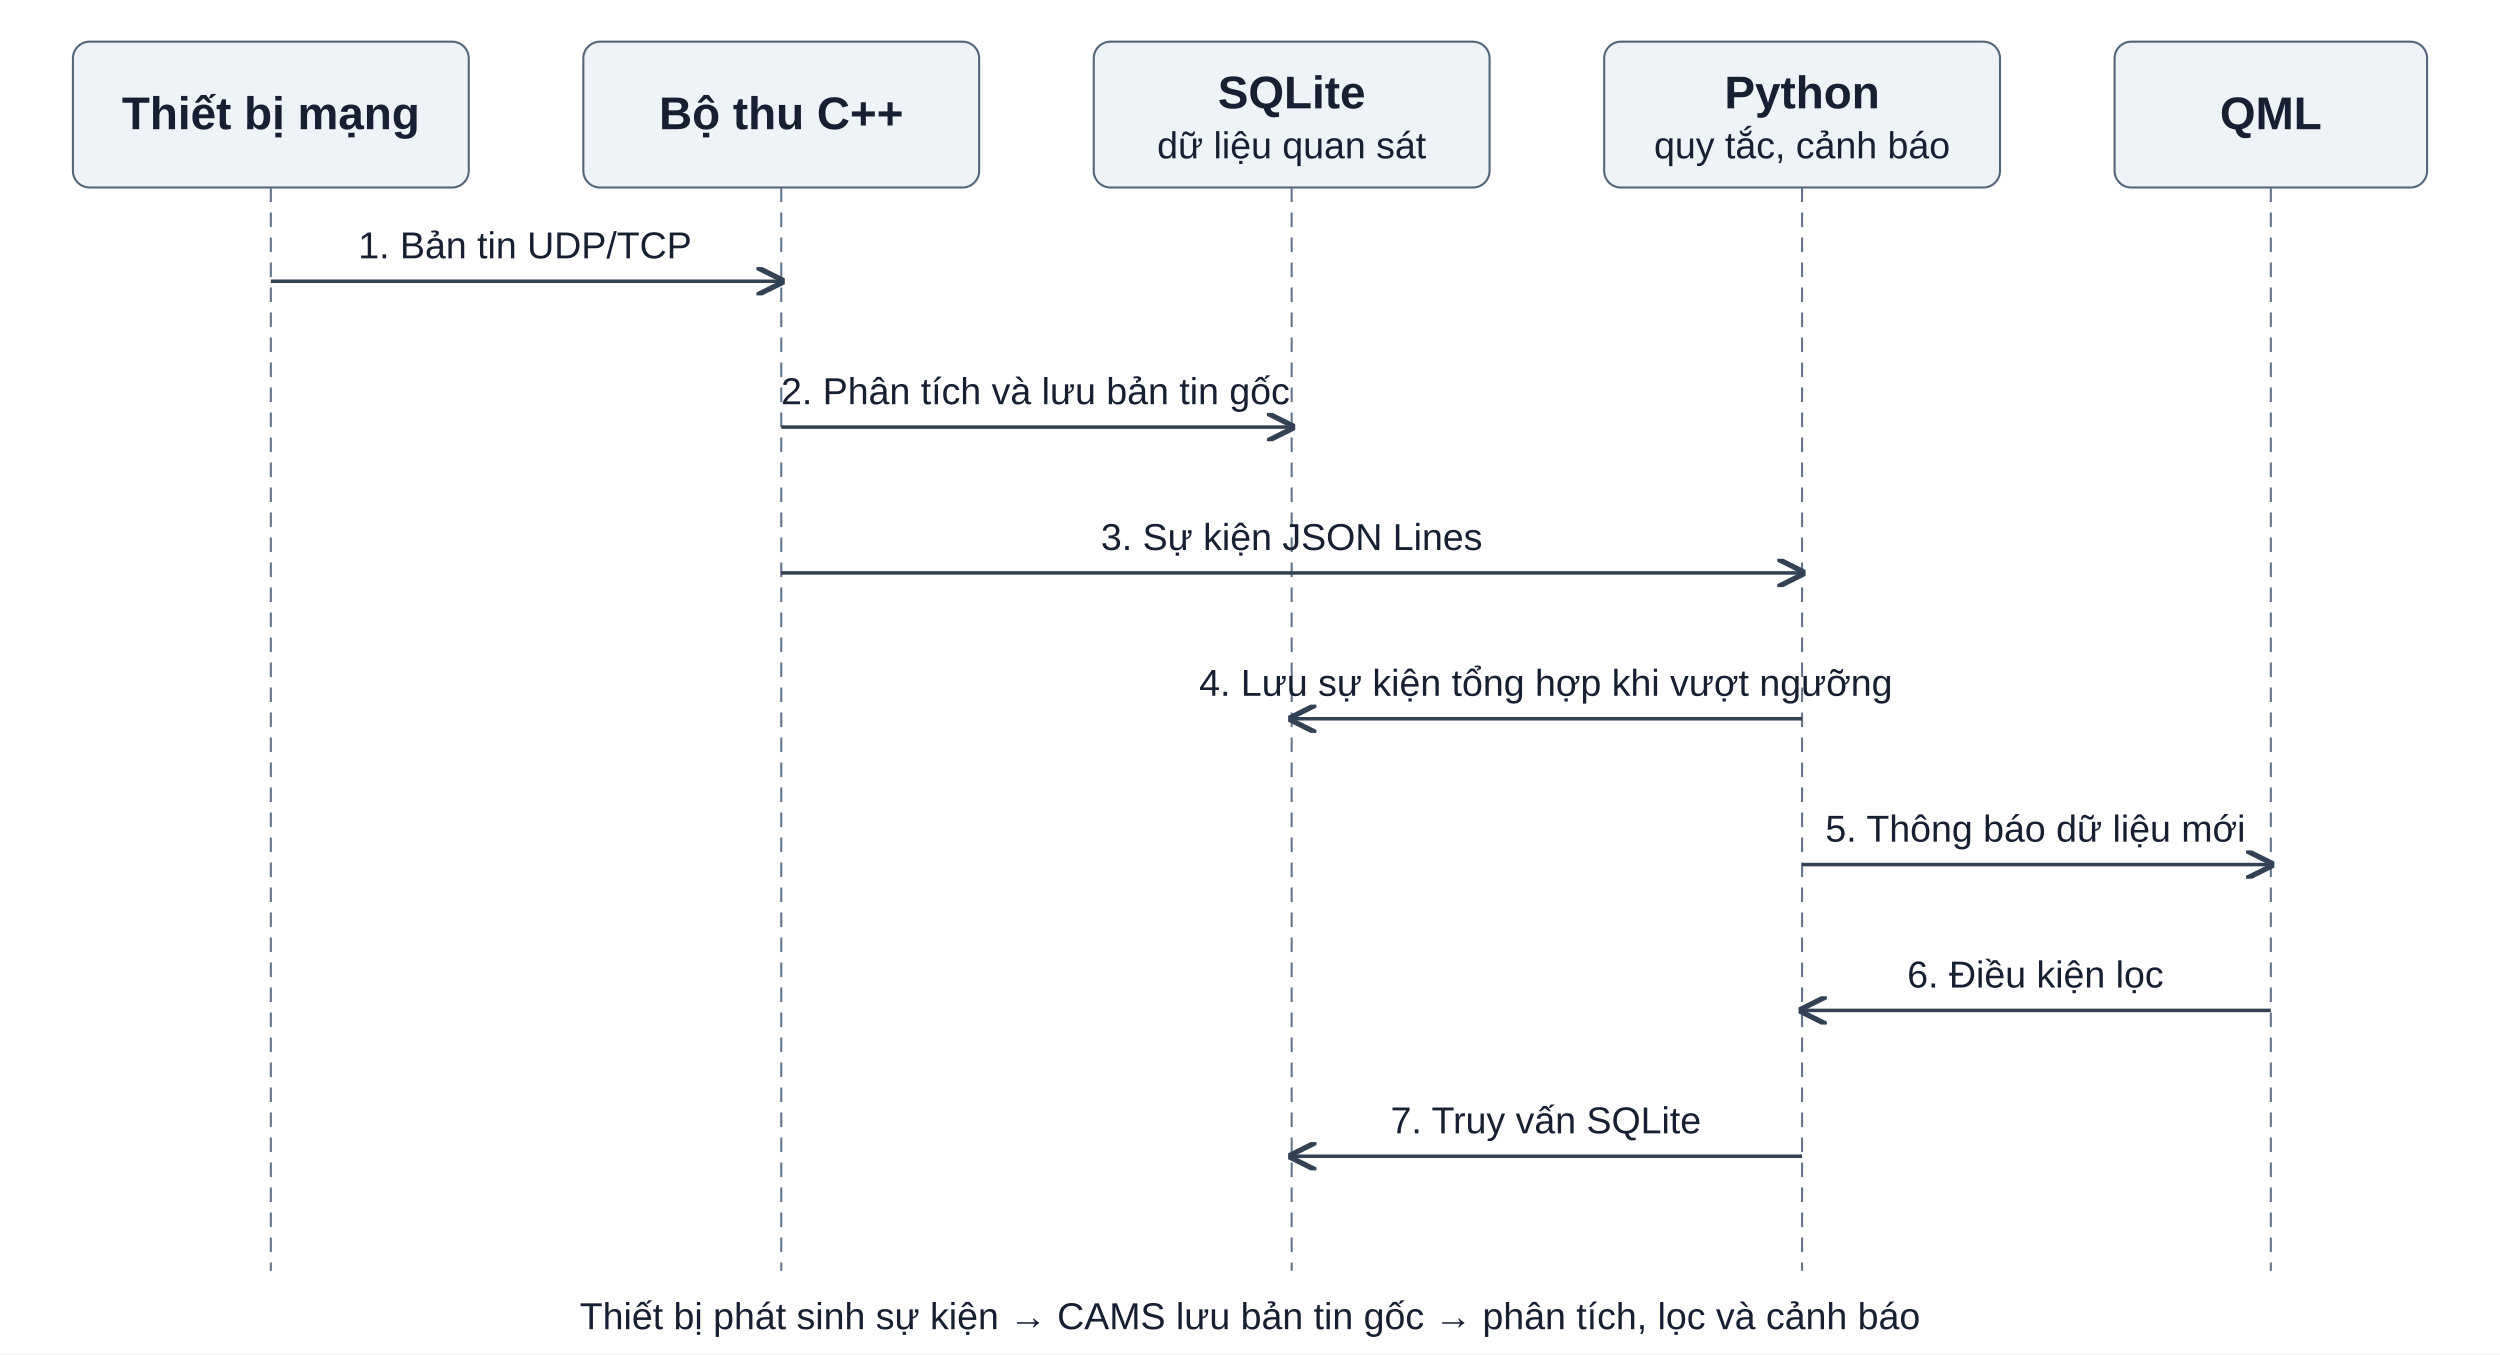
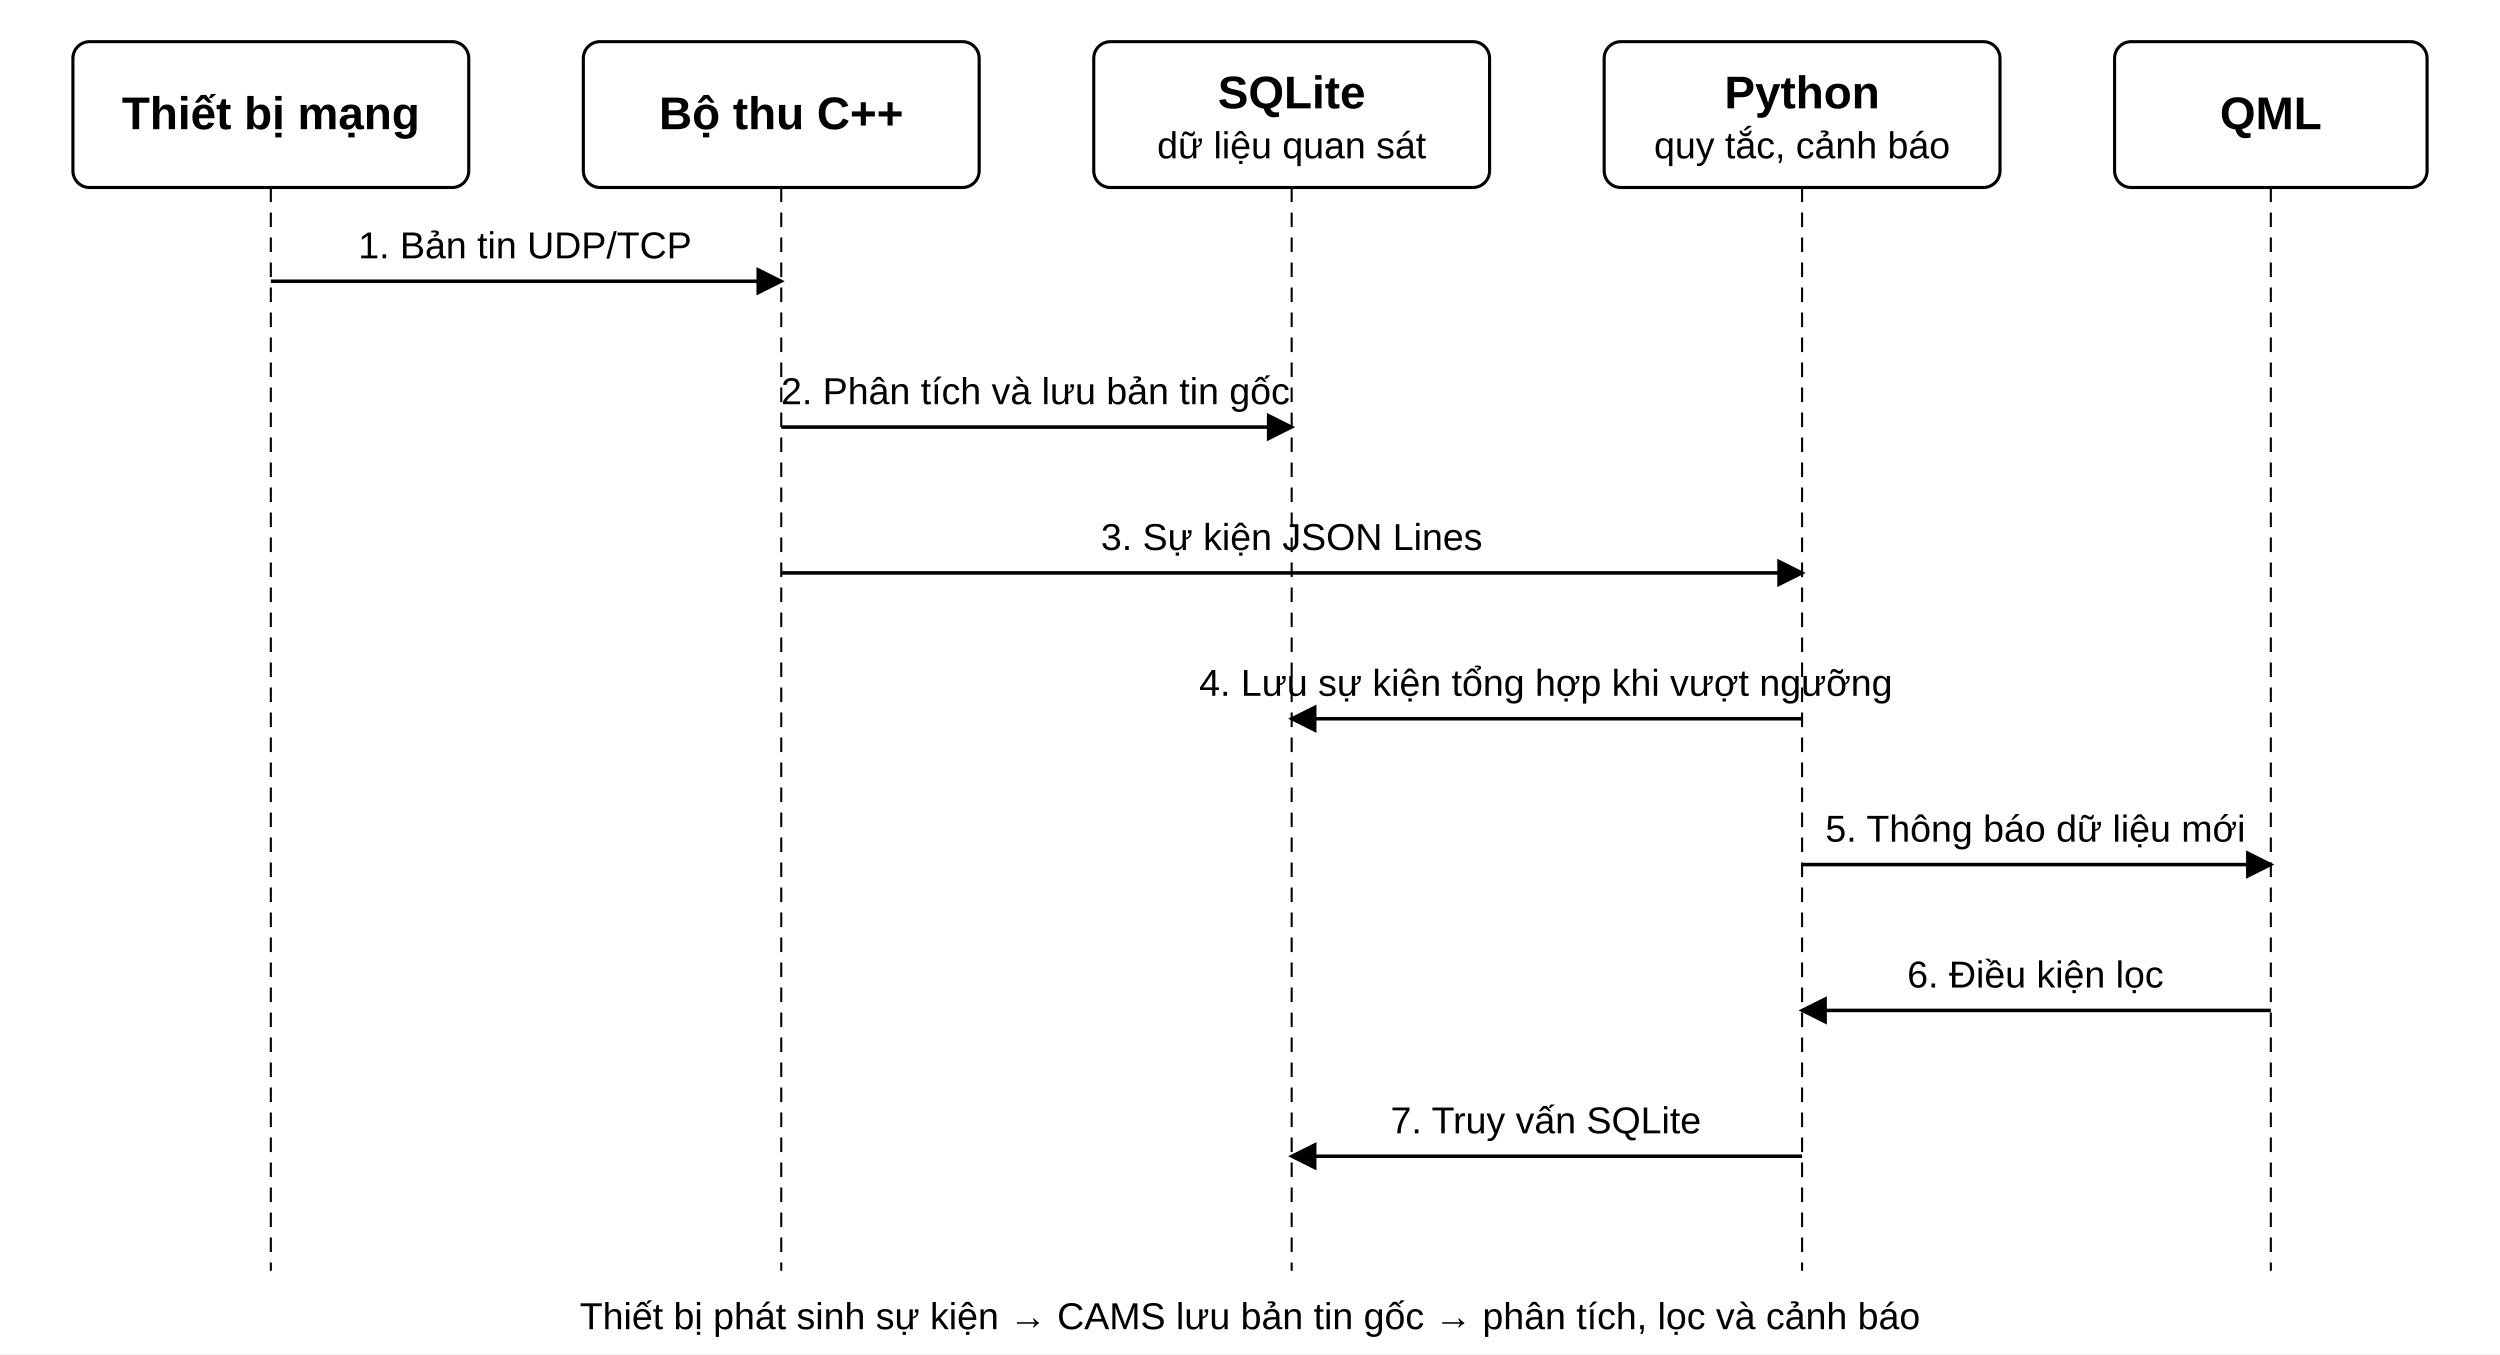
<svg xmlns="http://www.w3.org/2000/svg" width="1200" height="650" viewBox="0 0 1200 650">
  <defs>
    <marker id="a" markerWidth="8" markerHeight="8" refX="7" refY="4" orient="auto">
-       <path d="M0,0 L8,4 L0,8" fill="none" stroke="#334155" stroke-width="1.5" />
+       <path d="M0,0 L8,4 L0,8 z" fill="#000000" />
    </marker>
-     <style>text{font-family:'Liberation Sans',sans-serif;fill:#172033}.head{font-size:22px;font-weight:700}.label{font-size:18px}.life{stroke:#64748b;stroke-dasharray:7 5}.msg{stroke:#334155;stroke-width:1.7;marker-end:url(#a)}.box{fill:#eef3f7;stroke:#526579}</style>
+     <style>text{font-family:'Liberation Sans',sans-serif;fill:#000000}.head{font-size:22px;font-weight:700}.label{font-size:18px}.life{stroke:#000000;stroke-dasharray:7 5}.msg{stroke:#000000;stroke-width:1.7;fill:none;marker-end:url(#a)}.box{fill:#ffffff;stroke:#000000;stroke-width:1.5}</style>
  </defs>
  <rect width="1200" height="650" fill="white" />
  <g>
    <rect class="box" x="35" y="20" width="190" height="70" rx="8" />
    <text class="head" x="130" y="62" text-anchor="middle">Thiết bị mạng</text>
    <rect class="box" x="280" y="20" width="190" height="70" rx="8" />
    <text class="head" x="375" y="62" text-anchor="middle">Bộ thu C++</text>
    <rect class="box" x="525" y="20" width="190" height="70" rx="8" />
    <text class="head" x="620" y="52" text-anchor="middle">SQLite</text>
    <text class="label" x="620" y="76" text-anchor="middle">dữ liệu quan sát</text>
    <rect class="box" x="770" y="20" width="190" height="70" rx="8" />
    <text class="head" x="865" y="52" text-anchor="middle">Python</text>
    <text class="label" x="865" y="76" text-anchor="middle">quy tắc, cảnh báo</text>
    <rect class="box" x="1015" y="20" width="150" height="70" rx="8" />
    <text class="head" x="1090" y="62" text-anchor="middle">QML</text>
    <path class="life" d="M130 90V610M375 90V610M620 90V610M865 90V610M1090 90V610" />
    <path class="msg" d="M130 135H375" />
    <text class="label" x="252" y="124" text-anchor="middle">1. Bản tin UDP/TCP</text>
    <path class="msg" d="M375 205H620" />
    <text class="label" x="497" y="194" text-anchor="middle">2. Phân tích và lưu bản tin gốc</text>
    <path class="msg" d="M375 275H865" />
    <text class="label" x="620" y="264" text-anchor="middle">3. Sự kiện JSON Lines</text>
    <path class="msg" d="M865 345H620" />
    <text class="label" x="742" y="334" text-anchor="middle">4. Lưu sự kiện tổng hợp khi vượt ngưỡng</text>
    <path class="msg" d="M865 415H1090" />
    <text class="label" x="977" y="404" text-anchor="middle">5. Thông báo dữ liệu mới</text>
    <path class="msg" d="M1090 485H865" />
    <text class="label" x="977" y="474" text-anchor="middle">6. Điều kiện lọc</text>
    <path class="msg" d="M865 555H620" />
    <text class="label" x="742" y="544" text-anchor="middle">7. Truy vấn SQLite</text>
    <text class="label" x="600" y="638" text-anchor="middle">Thiết bị phát sinh sự kiện → CAMS lưu bản tin gốc → phân tích, lọc và cảnh báo</text>
  </g>
</svg>
